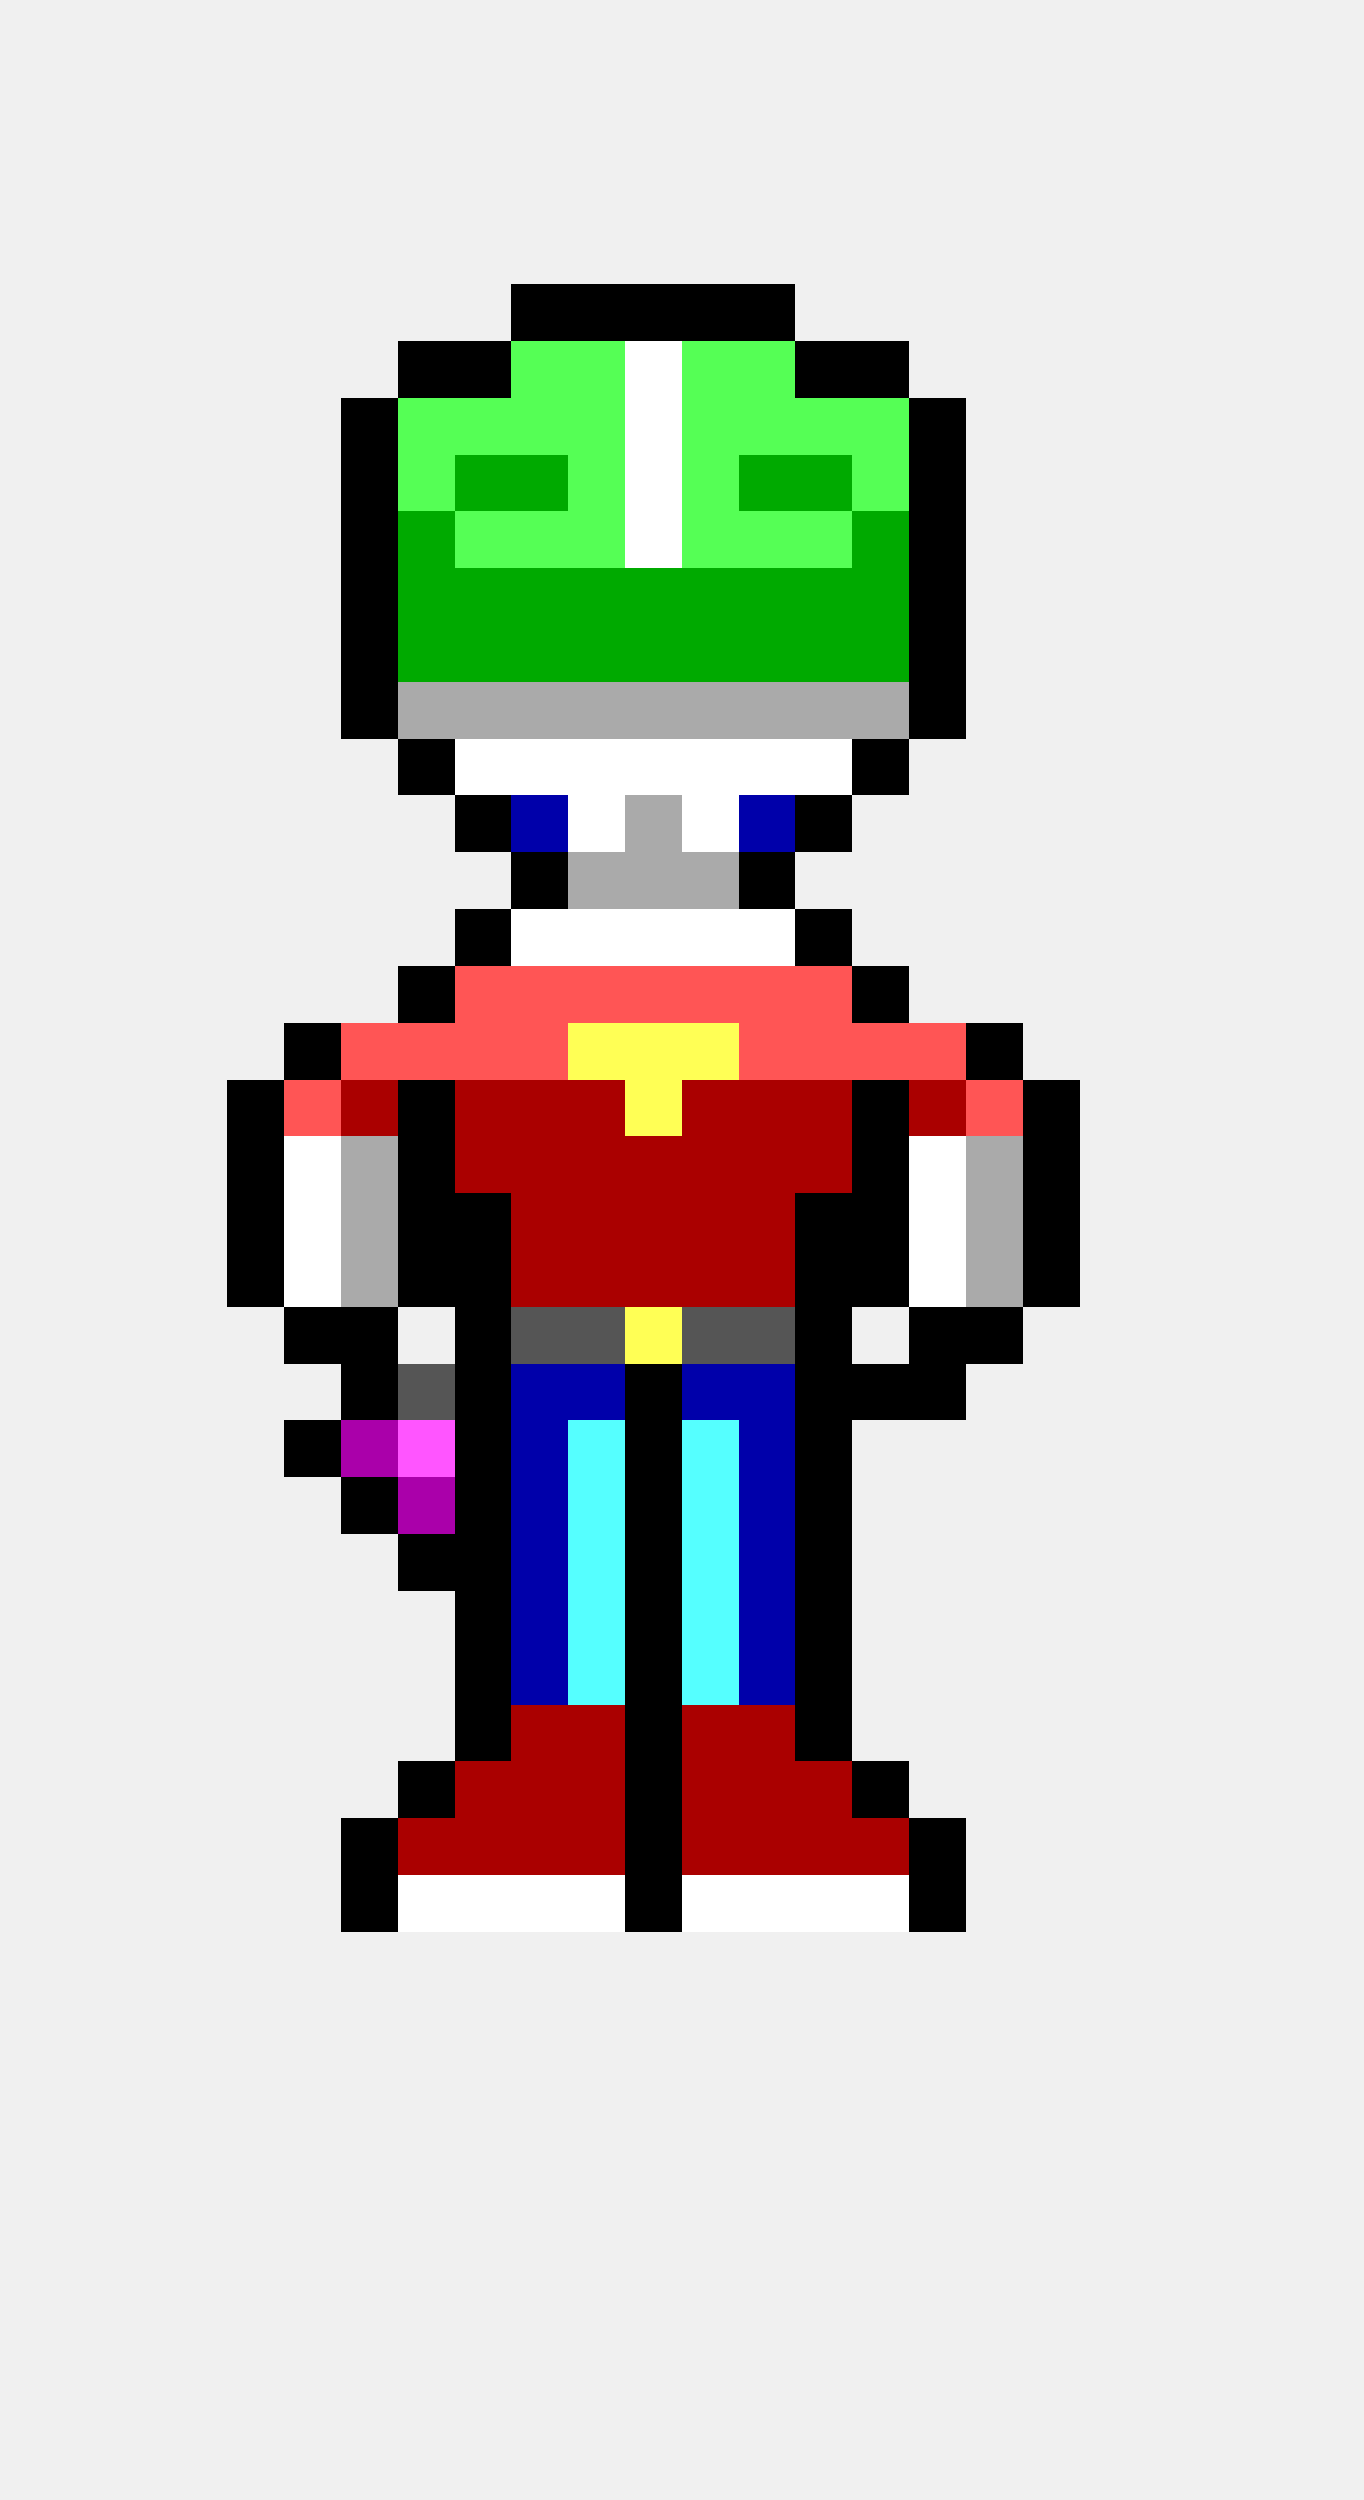
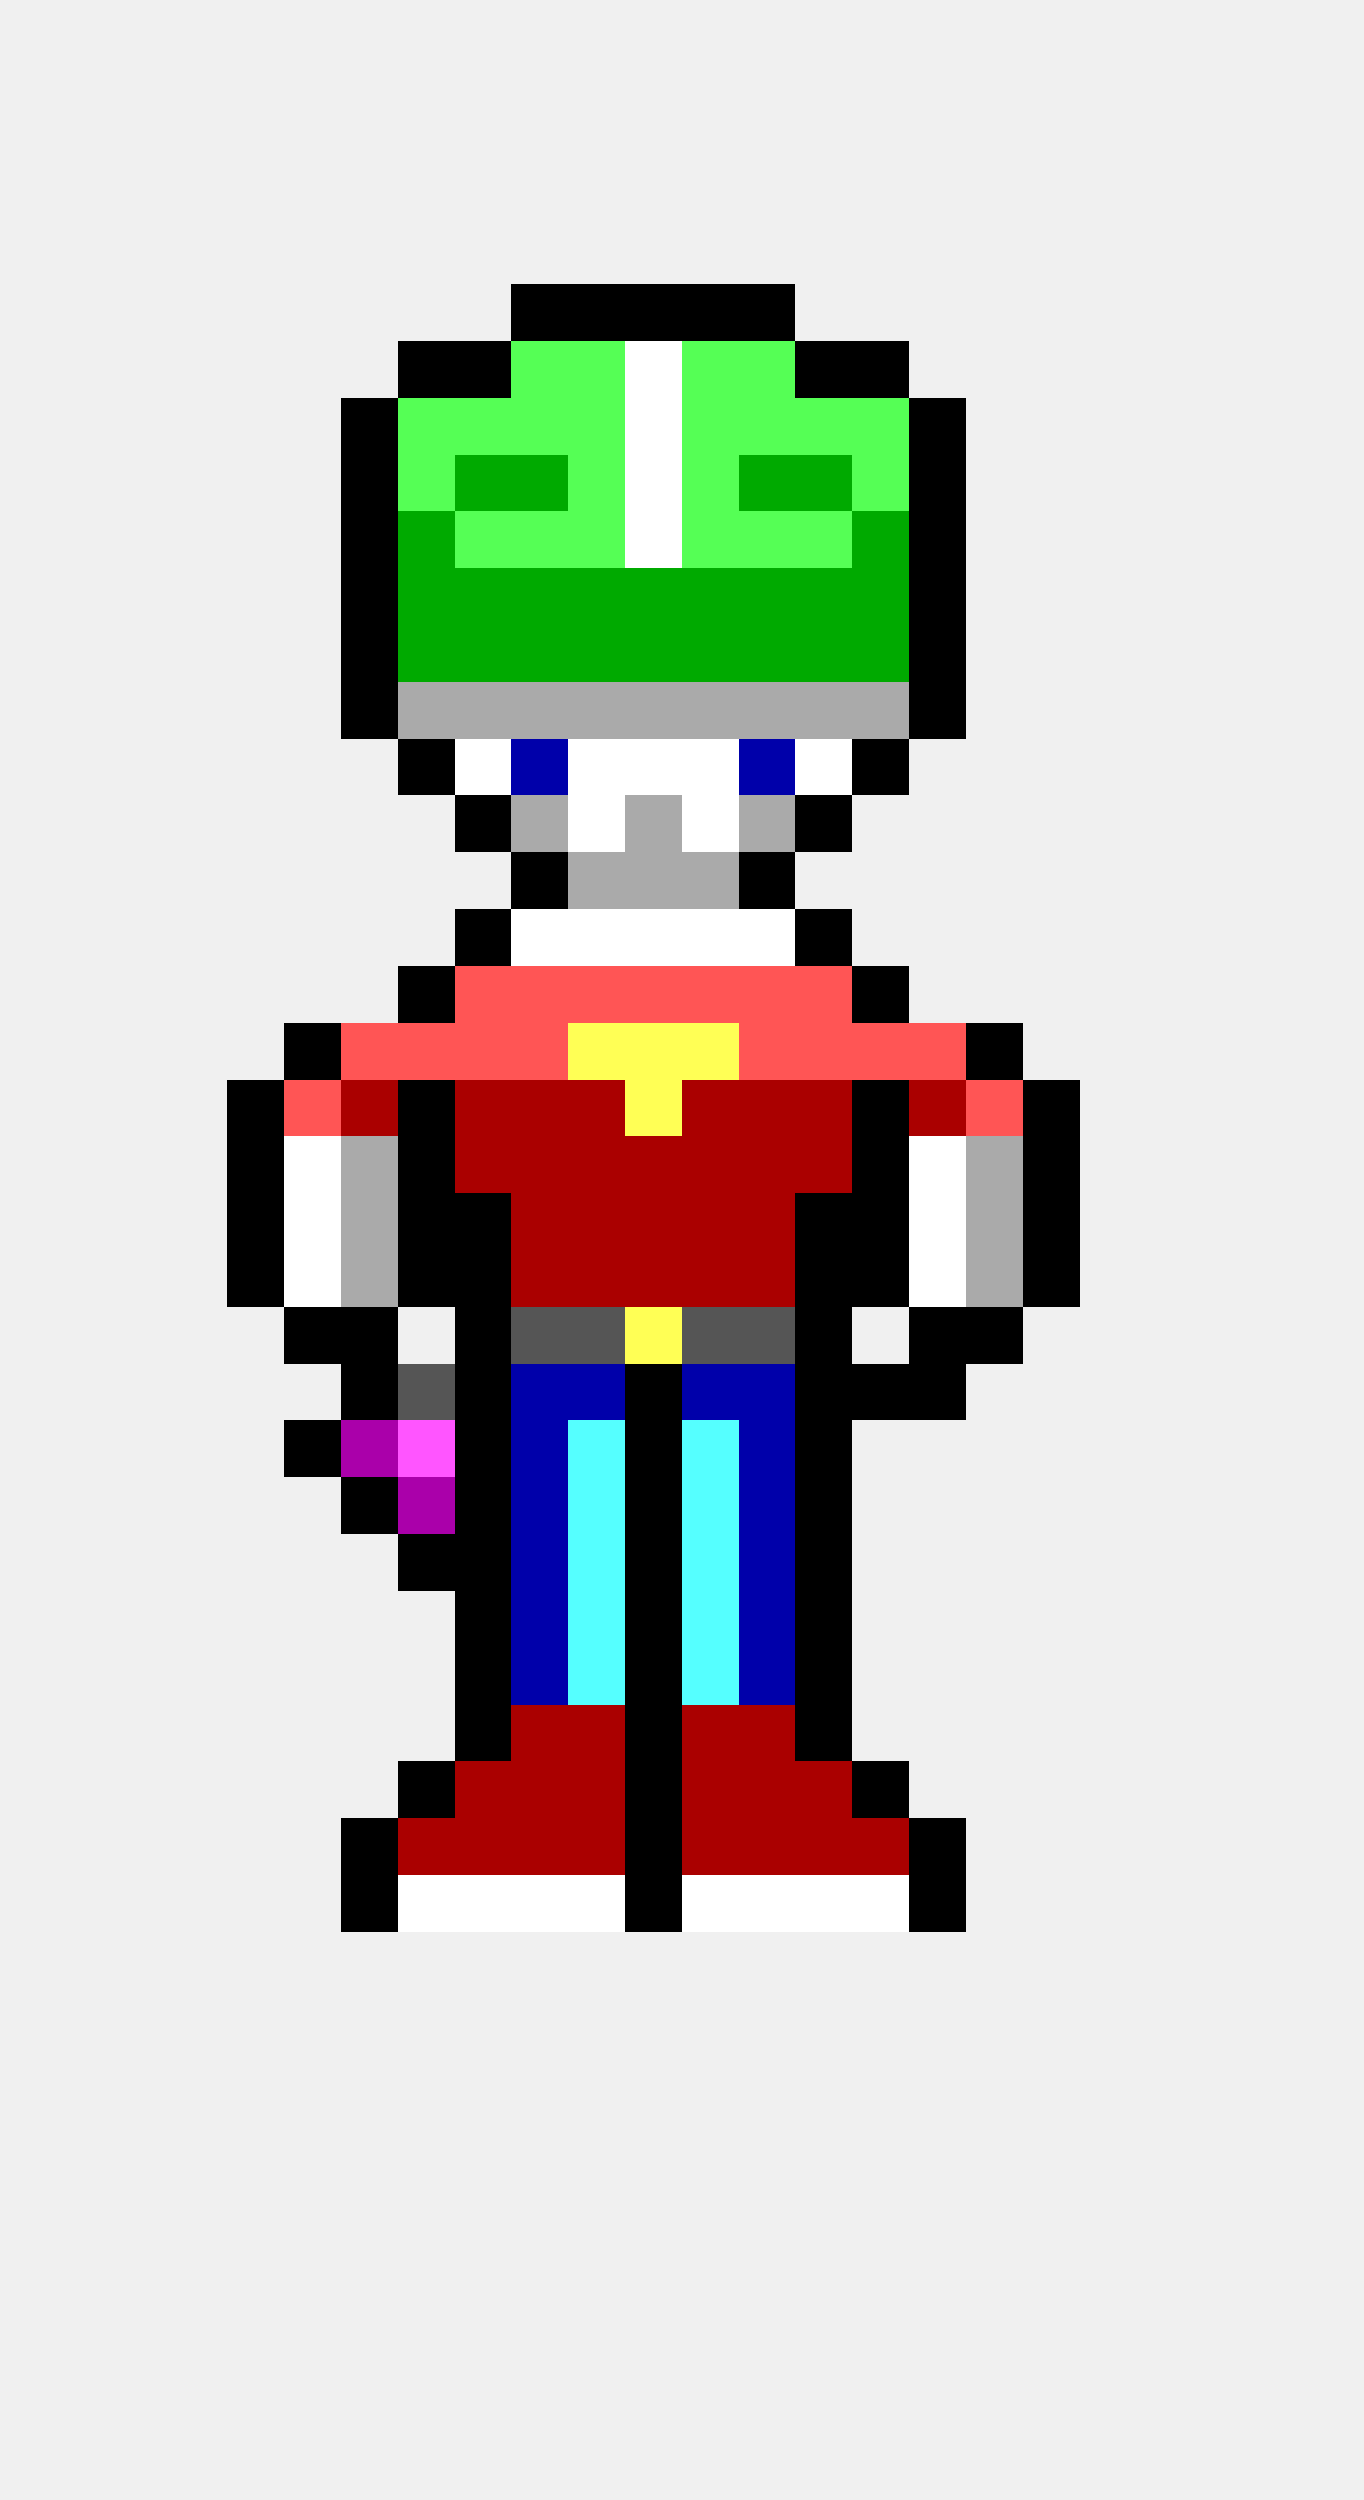
<svg xmlns="http://www.w3.org/2000/svg" width="24" height="44" viewBox="0 0 24 44" shape-rendering="crispEdges">
  <rect x="9" y="5" width="1" height="1" fill="#000000" />
  <rect x="10" y="5" width="1" height="1" fill="#000000" />
  <rect x="11" y="5" width="1" height="1" fill="#000000" />
  <rect x="12" y="5" width="1" height="1" fill="#000000" />
  <rect x="13" y="5" width="1" height="1" fill="#000000" />
  <rect x="7" y="6" width="1" height="1" fill="#000000" />
  <rect x="8" y="6" width="1" height="1" fill="#000000" />
  <rect x="9" y="6" width="1" height="1" fill="#55ff55" />
  <rect x="10" y="6" width="1" height="1" fill="#55ff55" />
  <rect x="11" y="6" width="1" height="1" fill="#ffffff" />
  <rect x="12" y="6" width="1" height="1" fill="#55ff55" />
  <rect x="13" y="6" width="1" height="1" fill="#55ff55" />
  <rect x="14" y="6" width="1" height="1" fill="#000000" />
  <rect x="15" y="6" width="1" height="1" fill="#000000" />
  <rect x="6" y="7" width="1" height="1" fill="#000000" />
  <rect x="7" y="7" width="1" height="1" fill="#55ff55" />
  <rect x="8" y="7" width="1" height="1" fill="#55ff55" />
  <rect x="9" y="7" width="1" height="1" fill="#55ff55" />
  <rect x="10" y="7" width="1" height="1" fill="#55ff55" />
  <rect x="11" y="7" width="1" height="1" fill="#ffffff" />
  <rect x="12" y="7" width="1" height="1" fill="#55ff55" />
  <rect x="13" y="7" width="1" height="1" fill="#55ff55" />
  <rect x="14" y="7" width="1" height="1" fill="#55ff55" />
  <rect x="15" y="7" width="1" height="1" fill="#55ff55" />
  <rect x="16" y="7" width="1" height="1" fill="#000000" />
  <rect x="6" y="8" width="1" height="1" fill="#000000" />
  <rect x="7" y="8" width="1" height="1" fill="#55ff55" />
  <rect x="8" y="8" width="1" height="1" fill="#00aa00" />
  <rect x="9" y="8" width="1" height="1" fill="#00aa00" />
  <rect x="10" y="8" width="1" height="1" fill="#55ff55" />
  <rect x="11" y="8" width="1" height="1" fill="#ffffff" />
  <rect x="12" y="8" width="1" height="1" fill="#55ff55" />
  <rect x="13" y="8" width="1" height="1" fill="#00aa00" />
  <rect x="14" y="8" width="1" height="1" fill="#00aa00" />
  <rect x="15" y="8" width="1" height="1" fill="#55ff55" />
  <rect x="16" y="8" width="1" height="1" fill="#000000" />
  <rect x="6" y="9" width="1" height="1" fill="#000000" />
  <rect x="7" y="9" width="1" height="1" fill="#00aa00" />
  <rect x="8" y="9" width="1" height="1" fill="#55ff55" />
  <rect x="9" y="9" width="1" height="1" fill="#55ff55" />
  <rect x="10" y="9" width="1" height="1" fill="#55ff55" />
  <rect x="11" y="9" width="1" height="1" fill="#ffffff" />
  <rect x="12" y="9" width="1" height="1" fill="#55ff55" />
  <rect x="13" y="9" width="1" height="1" fill="#55ff55" />
  <rect x="14" y="9" width="1" height="1" fill="#55ff55" />
  <rect x="15" y="9" width="1" height="1" fill="#00aa00" />
  <rect x="16" y="9" width="1" height="1" fill="#000000" />
  <rect x="6" y="10" width="1" height="1" fill="#000000" />
  <rect x="7" y="10" width="1" height="1" fill="#00aa00" />
  <rect x="8" y="10" width="1" height="1" fill="#00aa00" />
  <rect x="9" y="10" width="1" height="1" fill="#00aa00" />
  <rect x="10" y="10" width="1" height="1" fill="#00aa00" />
  <rect x="11" y="10" width="1" height="1" fill="#00aa00" />
  <rect x="12" y="10" width="1" height="1" fill="#00aa00" />
  <rect x="13" y="10" width="1" height="1" fill="#00aa00" />
  <rect x="14" y="10" width="1" height="1" fill="#00aa00" />
  <rect x="15" y="10" width="1" height="1" fill="#00aa00" />
  <rect x="16" y="10" width="1" height="1" fill="#000000" />
  <rect x="6" y="11" width="1" height="1" fill="#000000" />
  <rect x="7" y="11" width="1" height="1" fill="#00aa00" />
  <rect x="8" y="11" width="1" height="1" fill="#00aa00" />
  <rect x="9" y="11" width="1" height="1" fill="#00aa00" />
  <rect x="10" y="11" width="1" height="1" fill="#00aa00" />
  <rect x="11" y="11" width="1" height="1" fill="#00aa00" />
  <rect x="12" y="11" width="1" height="1" fill="#00aa00" />
  <rect x="13" y="11" width="1" height="1" fill="#00aa00" />
  <rect x="14" y="11" width="1" height="1" fill="#00aa00" />
  <rect x="15" y="11" width="1" height="1" fill="#00aa00" />
  <rect x="16" y="11" width="1" height="1" fill="#000000" />
  <rect x="6" y="12" width="1" height="1" fill="#000000" />
  <rect x="7" y="12" width="1" height="1" fill="#aaaaaa" />
  <rect x="8" y="12" width="1" height="1" fill="#aaaaaa" />
  <rect x="9" y="12" width="1" height="1" fill="#aaaaaa" />
  <rect x="10" y="12" width="1" height="1" fill="#aaaaaa" />
  <rect x="11" y="12" width="1" height="1" fill="#aaaaaa" />
  <rect x="12" y="12" width="1" height="1" fill="#aaaaaa" />
  <rect x="13" y="12" width="1" height="1" fill="#aaaaaa" />
  <rect x="14" y="12" width="1" height="1" fill="#aaaaaa" />
  <rect x="15" y="12" width="1" height="1" fill="#aaaaaa" />
  <rect x="16" y="12" width="1" height="1" fill="#000000" />
  <rect x="7" y="13" width="1" height="1" fill="#000000" />
  <rect x="8" y="13" width="1" height="1" fill="#ffffff" />
-   <rect x="9" y="13" width="1" height="1" fill="#ffffff" />
+   <rect x="9" y="13" width="1" height="1" fill="#0000aa" />
  <rect x="10" y="13" width="1" height="1" fill="#ffffff" />
  <rect x="11" y="13" width="1" height="1" fill="#ffffff" />
  <rect x="12" y="13" width="1" height="1" fill="#ffffff" />
-   <rect x="13" y="13" width="1" height="1" fill="#ffffff" />
+   <rect x="13" y="13" width="1" height="1" fill="#0000aa" />
  <rect x="14" y="13" width="1" height="1" fill="#ffffff" />
  <rect x="15" y="13" width="1" height="1" fill="#000000" />
  <rect x="8" y="14" width="1" height="1" fill="#000000" />
-   <rect x="9" y="14" width="1" height="1" fill="#0000aa" />
+   <rect x="9" y="14" width="1" height="1" fill="#aaaaaa" />
  <rect x="10" y="14" width="1" height="1" fill="#ffffff" />
  <rect x="11" y="14" width="1" height="1" fill="#aaaaaa" />
  <rect x="12" y="14" width="1" height="1" fill="#ffffff" />
-   <rect x="13" y="14" width="1" height="1" fill="#0000aa" />
+   <rect x="13" y="14" width="1" height="1" fill="#aaaaaa" />
  <rect x="14" y="14" width="1" height="1" fill="#000000" />
  <rect x="9" y="15" width="1" height="1" fill="#000000" />
  <rect x="10" y="15" width="1" height="1" fill="#aaaaaa" />
  <rect x="11" y="15" width="1" height="1" fill="#aaaaaa" />
  <rect x="12" y="15" width="1" height="1" fill="#aaaaaa" />
  <rect x="13" y="15" width="1" height="1" fill="#000000" />
  <rect x="8" y="16" width="1" height="1" fill="#000000" />
  <rect x="9" y="16" width="1" height="1" fill="#ffffff" />
  <rect x="10" y="16" width="1" height="1" fill="#ffffff" />
  <rect x="11" y="16" width="1" height="1" fill="#ffffff" />
  <rect x="12" y="16" width="1" height="1" fill="#ffffff" />
  <rect x="13" y="16" width="1" height="1" fill="#ffffff" />
  <rect x="14" y="16" width="1" height="1" fill="#000000" />
  <rect x="7" y="17" width="1" height="1" fill="#000000" />
  <rect x="8" y="17" width="1" height="1" fill="#ff5555" />
  <rect x="9" y="17" width="1" height="1" fill="#ff5555" />
  <rect x="10" y="17" width="1" height="1" fill="#ff5555" />
  <rect x="11" y="17" width="1" height="1" fill="#ff5555" />
  <rect x="12" y="17" width="1" height="1" fill="#ff5555" />
  <rect x="13" y="17" width="1" height="1" fill="#ff5555" />
  <rect x="14" y="17" width="1" height="1" fill="#ff5555" />
  <rect x="15" y="17" width="1" height="1" fill="#000000" />
  <rect x="5" y="18" width="1" height="1" fill="#000000" />
  <rect x="6" y="18" width="1" height="1" fill="#ff5555" />
  <rect x="7" y="18" width="1" height="1" fill="#ff5555" />
  <rect x="8" y="18" width="1" height="1" fill="#ff5555" />
  <rect x="9" y="18" width="1" height="1" fill="#ff5555" />
  <rect x="10" y="18" width="1" height="1" fill="#ffff55" />
  <rect x="11" y="18" width="1" height="1" fill="#ffff55" />
  <rect x="12" y="18" width="1" height="1" fill="#ffff55" />
  <rect x="13" y="18" width="1" height="1" fill="#ff5555" />
  <rect x="14" y="18" width="1" height="1" fill="#ff5555" />
  <rect x="15" y="18" width="1" height="1" fill="#ff5555" />
  <rect x="16" y="18" width="1" height="1" fill="#ff5555" />
  <rect x="17" y="18" width="1" height="1" fill="#000000" />
  <rect x="4" y="19" width="1" height="1" fill="#000000" />
  <rect x="5" y="19" width="1" height="1" fill="#ff5555" />
  <rect x="6" y="19" width="1" height="1" fill="#aa0000" />
  <rect x="7" y="19" width="1" height="1" fill="#000000" />
  <rect x="8" y="19" width="1" height="1" fill="#aa0000" />
  <rect x="9" y="19" width="1" height="1" fill="#aa0000" />
  <rect x="10" y="19" width="1" height="1" fill="#aa0000" />
  <rect x="11" y="19" width="1" height="1" fill="#ffff55" />
  <rect x="12" y="19" width="1" height="1" fill="#aa0000" />
  <rect x="13" y="19" width="1" height="1" fill="#aa0000" />
  <rect x="14" y="19" width="1" height="1" fill="#aa0000" />
  <rect x="15" y="19" width="1" height="1" fill="#000000" />
  <rect x="16" y="19" width="1" height="1" fill="#aa0000" />
  <rect x="17" y="19" width="1" height="1" fill="#ff5555" />
  <rect x="18" y="19" width="1" height="1" fill="#000000" />
  <rect x="4" y="20" width="1" height="1" fill="#000000" />
  <rect x="5" y="20" width="1" height="1" fill="#ffffff" />
  <rect x="6" y="20" width="1" height="1" fill="#aaaaaa" />
  <rect x="7" y="20" width="1" height="1" fill="#000000" />
  <rect x="8" y="20" width="1" height="1" fill="#aa0000" />
  <rect x="9" y="20" width="1" height="1" fill="#aa0000" />
  <rect x="10" y="20" width="1" height="1" fill="#aa0000" />
  <rect x="11" y="20" width="1" height="1" fill="#aa0000" />
  <rect x="12" y="20" width="1" height="1" fill="#aa0000" />
  <rect x="13" y="20" width="1" height="1" fill="#aa0000" />
  <rect x="14" y="20" width="1" height="1" fill="#aa0000" />
  <rect x="15" y="20" width="1" height="1" fill="#000000" />
  <rect x="16" y="20" width="1" height="1" fill="#ffffff" />
  <rect x="17" y="20" width="1" height="1" fill="#aaaaaa" />
  <rect x="18" y="20" width="1" height="1" fill="#000000" />
  <rect x="4" y="21" width="1" height="1" fill="#000000" />
  <rect x="5" y="21" width="1" height="1" fill="#ffffff" />
  <rect x="6" y="21" width="1" height="1" fill="#aaaaaa" />
  <rect x="7" y="21" width="1" height="1" fill="#000000" />
  <rect x="8" y="21" width="1" height="1" fill="#000000" />
  <rect x="9" y="21" width="1" height="1" fill="#aa0000" />
  <rect x="10" y="21" width="1" height="1" fill="#aa0000" />
  <rect x="11" y="21" width="1" height="1" fill="#aa0000" />
  <rect x="12" y="21" width="1" height="1" fill="#aa0000" />
  <rect x="13" y="21" width="1" height="1" fill="#aa0000" />
  <rect x="14" y="21" width="1" height="1" fill="#000000" />
  <rect x="15" y="21" width="1" height="1" fill="#000000" />
  <rect x="16" y="21" width="1" height="1" fill="#ffffff" />
  <rect x="17" y="21" width="1" height="1" fill="#aaaaaa" />
  <rect x="18" y="21" width="1" height="1" fill="#000000" />
  <rect x="4" y="22" width="1" height="1" fill="#000000" />
  <rect x="5" y="22" width="1" height="1" fill="#ffffff" />
  <rect x="6" y="22" width="1" height="1" fill="#aaaaaa" />
  <rect x="7" y="22" width="1" height="1" fill="#000000" />
  <rect x="8" y="22" width="1" height="1" fill="#000000" />
  <rect x="9" y="22" width="1" height="1" fill="#aa0000" />
  <rect x="10" y="22" width="1" height="1" fill="#aa0000" />
  <rect x="11" y="22" width="1" height="1" fill="#aa0000" />
  <rect x="12" y="22" width="1" height="1" fill="#aa0000" />
  <rect x="13" y="22" width="1" height="1" fill="#aa0000" />
  <rect x="14" y="22" width="1" height="1" fill="#000000" />
  <rect x="15" y="22" width="1" height="1" fill="#000000" />
  <rect x="16" y="22" width="1" height="1" fill="#ffffff" />
  <rect x="17" y="22" width="1" height="1" fill="#aaaaaa" />
  <rect x="18" y="22" width="1" height="1" fill="#000000" />
  <rect x="5" y="23" width="1" height="1" fill="#000000" />
  <rect x="6" y="23" width="1" height="1" fill="#000000" />
  <rect x="8" y="23" width="1" height="1" fill="#000000" />
  <rect x="9" y="23" width="1" height="1" fill="#555555" />
  <rect x="10" y="23" width="1" height="1" fill="#555555" />
  <rect x="11" y="23" width="1" height="1" fill="#ffff55" />
  <rect x="12" y="23" width="1" height="1" fill="#555555" />
  <rect x="13" y="23" width="1" height="1" fill="#555555" />
  <rect x="14" y="23" width="1" height="1" fill="#000000" />
  <rect x="16" y="23" width="1" height="1" fill="#000000" />
  <rect x="17" y="23" width="1" height="1" fill="#000000" />
  <rect x="6" y="24" width="1" height="1" fill="#000000" />
  <rect x="7" y="24" width="1" height="1" fill="#555555" />
  <rect x="8" y="24" width="1" height="1" fill="#000000" />
  <rect x="9" y="24" width="1" height="1" fill="#0000aa" />
  <rect x="10" y="24" width="1" height="1" fill="#0000aa" />
  <rect x="11" y="24" width="1" height="1" fill="#000000" />
  <rect x="12" y="24" width="1" height="1" fill="#0000aa" />
  <rect x="13" y="24" width="1" height="1" fill="#0000aa" />
  <rect x="14" y="24" width="1" height="1" fill="#000000" />
  <rect x="15" y="24" width="1" height="1" fill="#000000" />
  <rect x="16" y="24" width="1" height="1" fill="#000000" />
  <rect x="5" y="25" width="1" height="1" fill="#000000" />
  <rect x="6" y="25" width="1" height="1" fill="#aa00aa" />
  <rect x="7" y="25" width="1" height="1" fill="#ff55ff" />
  <rect x="8" y="25" width="1" height="1" fill="#000000" />
  <rect x="9" y="25" width="1" height="1" fill="#0000aa" />
  <rect x="10" y="25" width="1" height="1" fill="#55ffff" />
  <rect x="11" y="25" width="1" height="1" fill="#000000" />
  <rect x="12" y="25" width="1" height="1" fill="#55ffff" />
  <rect x="13" y="25" width="1" height="1" fill="#0000aa" />
  <rect x="14" y="25" width="1" height="1" fill="#000000" />
  <rect x="6" y="26" width="1" height="1" fill="#000000" />
  <rect x="7" y="26" width="1" height="1" fill="#aa00aa" />
  <rect x="8" y="26" width="1" height="1" fill="#000000" />
  <rect x="9" y="26" width="1" height="1" fill="#0000aa" />
  <rect x="10" y="26" width="1" height="1" fill="#55ffff" />
  <rect x="11" y="26" width="1" height="1" fill="#000000" />
  <rect x="12" y="26" width="1" height="1" fill="#55ffff" />
  <rect x="13" y="26" width="1" height="1" fill="#0000aa" />
  <rect x="14" y="26" width="1" height="1" fill="#000000" />
  <rect x="7" y="27" width="1" height="1" fill="#000000" />
  <rect x="8" y="27" width="1" height="1" fill="#000000" />
  <rect x="9" y="27" width="1" height="1" fill="#0000aa" />
  <rect x="10" y="27" width="1" height="1" fill="#55ffff" />
  <rect x="11" y="27" width="1" height="1" fill="#000000" />
  <rect x="12" y="27" width="1" height="1" fill="#55ffff" />
  <rect x="13" y="27" width="1" height="1" fill="#0000aa" />
  <rect x="14" y="27" width="1" height="1" fill="#000000" />
  <rect x="8" y="28" width="1" height="1" fill="#000000" />
  <rect x="9" y="28" width="1" height="1" fill="#0000aa" />
  <rect x="10" y="28" width="1" height="1" fill="#55ffff" />
  <rect x="11" y="28" width="1" height="1" fill="#000000" />
  <rect x="12" y="28" width="1" height="1" fill="#55ffff" />
  <rect x="13" y="28" width="1" height="1" fill="#0000aa" />
  <rect x="14" y="28" width="1" height="1" fill="#000000" />
  <rect x="8" y="29" width="1" height="1" fill="#000000" />
  <rect x="9" y="29" width="1" height="1" fill="#0000aa" />
  <rect x="10" y="29" width="1" height="1" fill="#55ffff" />
  <rect x="11" y="29" width="1" height="1" fill="#000000" />
  <rect x="12" y="29" width="1" height="1" fill="#55ffff" />
  <rect x="13" y="29" width="1" height="1" fill="#0000aa" />
  <rect x="14" y="29" width="1" height="1" fill="#000000" />
  <rect x="8" y="30" width="1" height="1" fill="#000000" />
  <rect x="9" y="30" width="1" height="1" fill="#aa0000" />
  <rect x="10" y="30" width="1" height="1" fill="#aa0000" />
  <rect x="11" y="30" width="1" height="1" fill="#000000" />
  <rect x="12" y="30" width="1" height="1" fill="#aa0000" />
  <rect x="13" y="30" width="1" height="1" fill="#aa0000" />
  <rect x="14" y="30" width="1" height="1" fill="#000000" />
  <rect x="7" y="31" width="1" height="1" fill="#000000" />
  <rect x="8" y="31" width="1" height="1" fill="#aa0000" />
  <rect x="9" y="31" width="1" height="1" fill="#aa0000" />
  <rect x="10" y="31" width="1" height="1" fill="#aa0000" />
  <rect x="11" y="31" width="1" height="1" fill="#000000" />
  <rect x="12" y="31" width="1" height="1" fill="#aa0000" />
  <rect x="13" y="31" width="1" height="1" fill="#aa0000" />
  <rect x="14" y="31" width="1" height="1" fill="#aa0000" />
  <rect x="15" y="31" width="1" height="1" fill="#000000" />
  <rect x="6" y="32" width="1" height="1" fill="#000000" />
  <rect x="7" y="32" width="1" height="1" fill="#aa0000" />
  <rect x="8" y="32" width="1" height="1" fill="#aa0000" />
  <rect x="9" y="32" width="1" height="1" fill="#aa0000" />
  <rect x="10" y="32" width="1" height="1" fill="#aa0000" />
  <rect x="11" y="32" width="1" height="1" fill="#000000" />
  <rect x="12" y="32" width="1" height="1" fill="#aa0000" />
  <rect x="13" y="32" width="1" height="1" fill="#aa0000" />
  <rect x="14" y="32" width="1" height="1" fill="#aa0000" />
  <rect x="15" y="32" width="1" height="1" fill="#aa0000" />
  <rect x="16" y="32" width="1" height="1" fill="#000000" />
  <rect x="6" y="33" width="1" height="1" fill="#000000" />
  <rect x="7" y="33" width="1" height="1" fill="#ffffff" />
  <rect x="8" y="33" width="1" height="1" fill="#ffffff" />
  <rect x="9" y="33" width="1" height="1" fill="#ffffff" />
  <rect x="10" y="33" width="1" height="1" fill="#ffffff" />
  <rect x="11" y="33" width="1" height="1" fill="#000000" />
  <rect x="12" y="33" width="1" height="1" fill="#ffffff" />
  <rect x="13" y="33" width="1" height="1" fill="#ffffff" />
  <rect x="14" y="33" width="1" height="1" fill="#ffffff" />
  <rect x="15" y="33" width="1" height="1" fill="#ffffff" />
  <rect x="16" y="33" width="1" height="1" fill="#000000" />
</svg>
